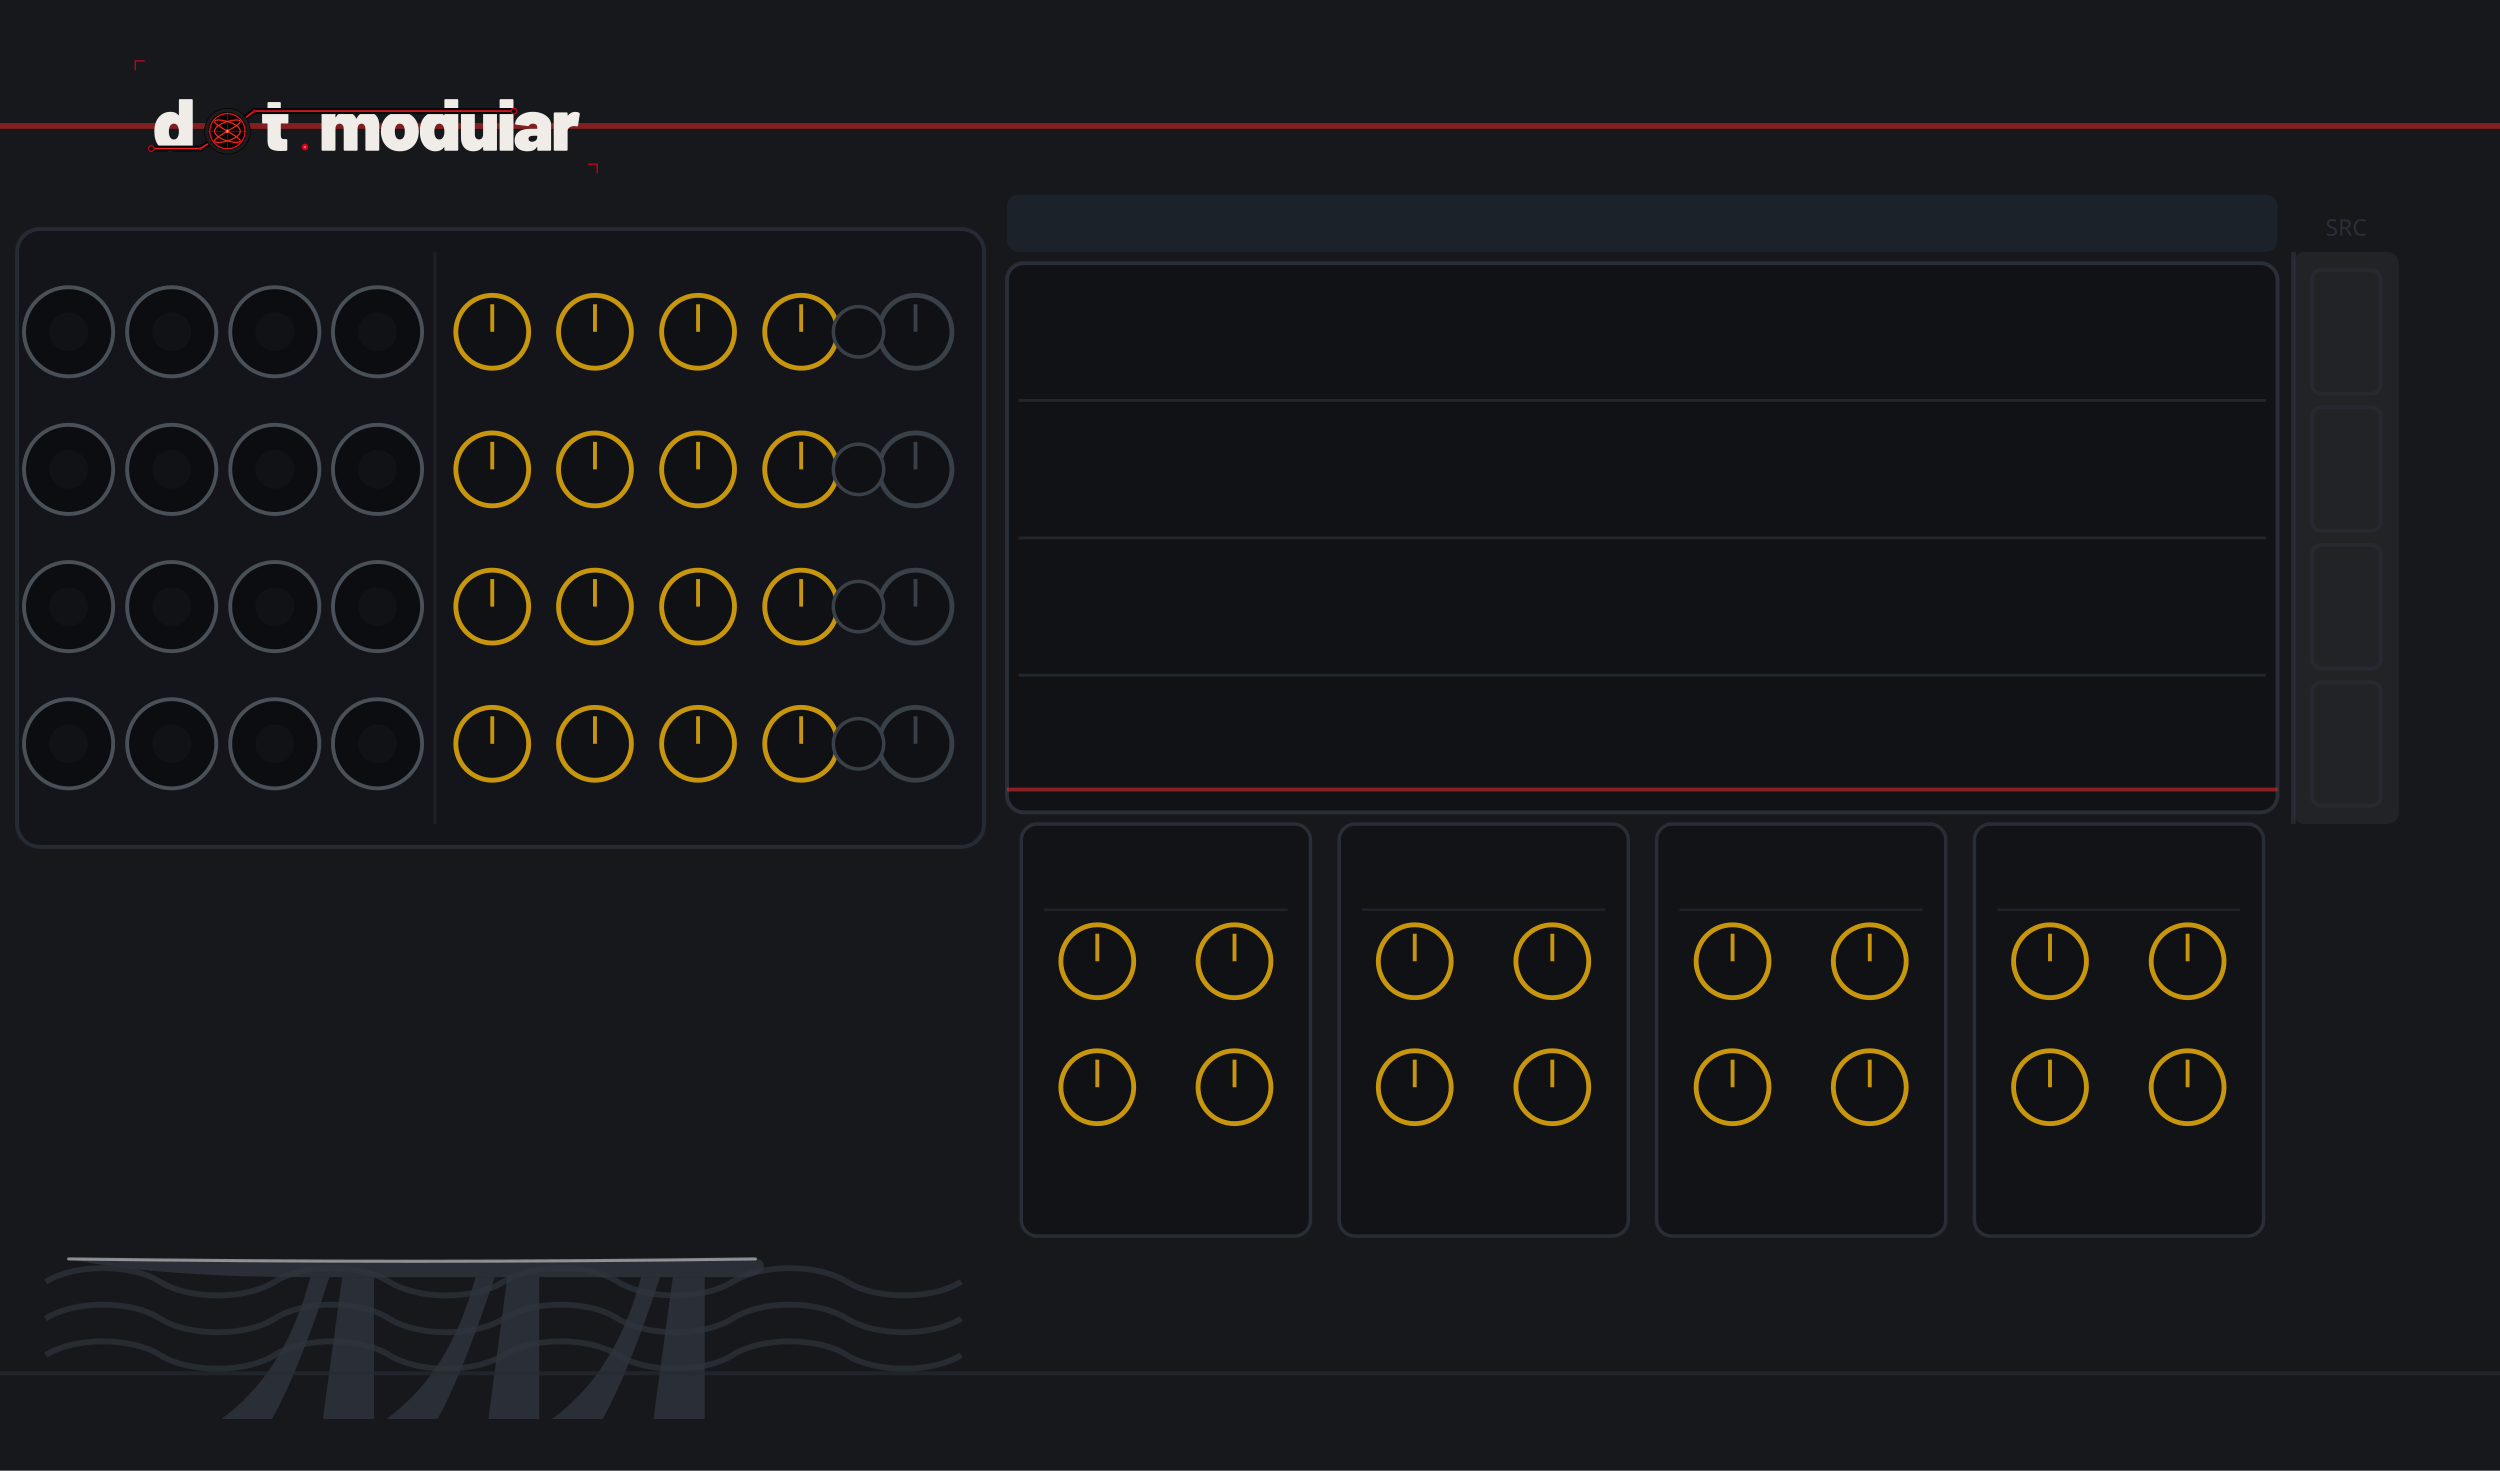
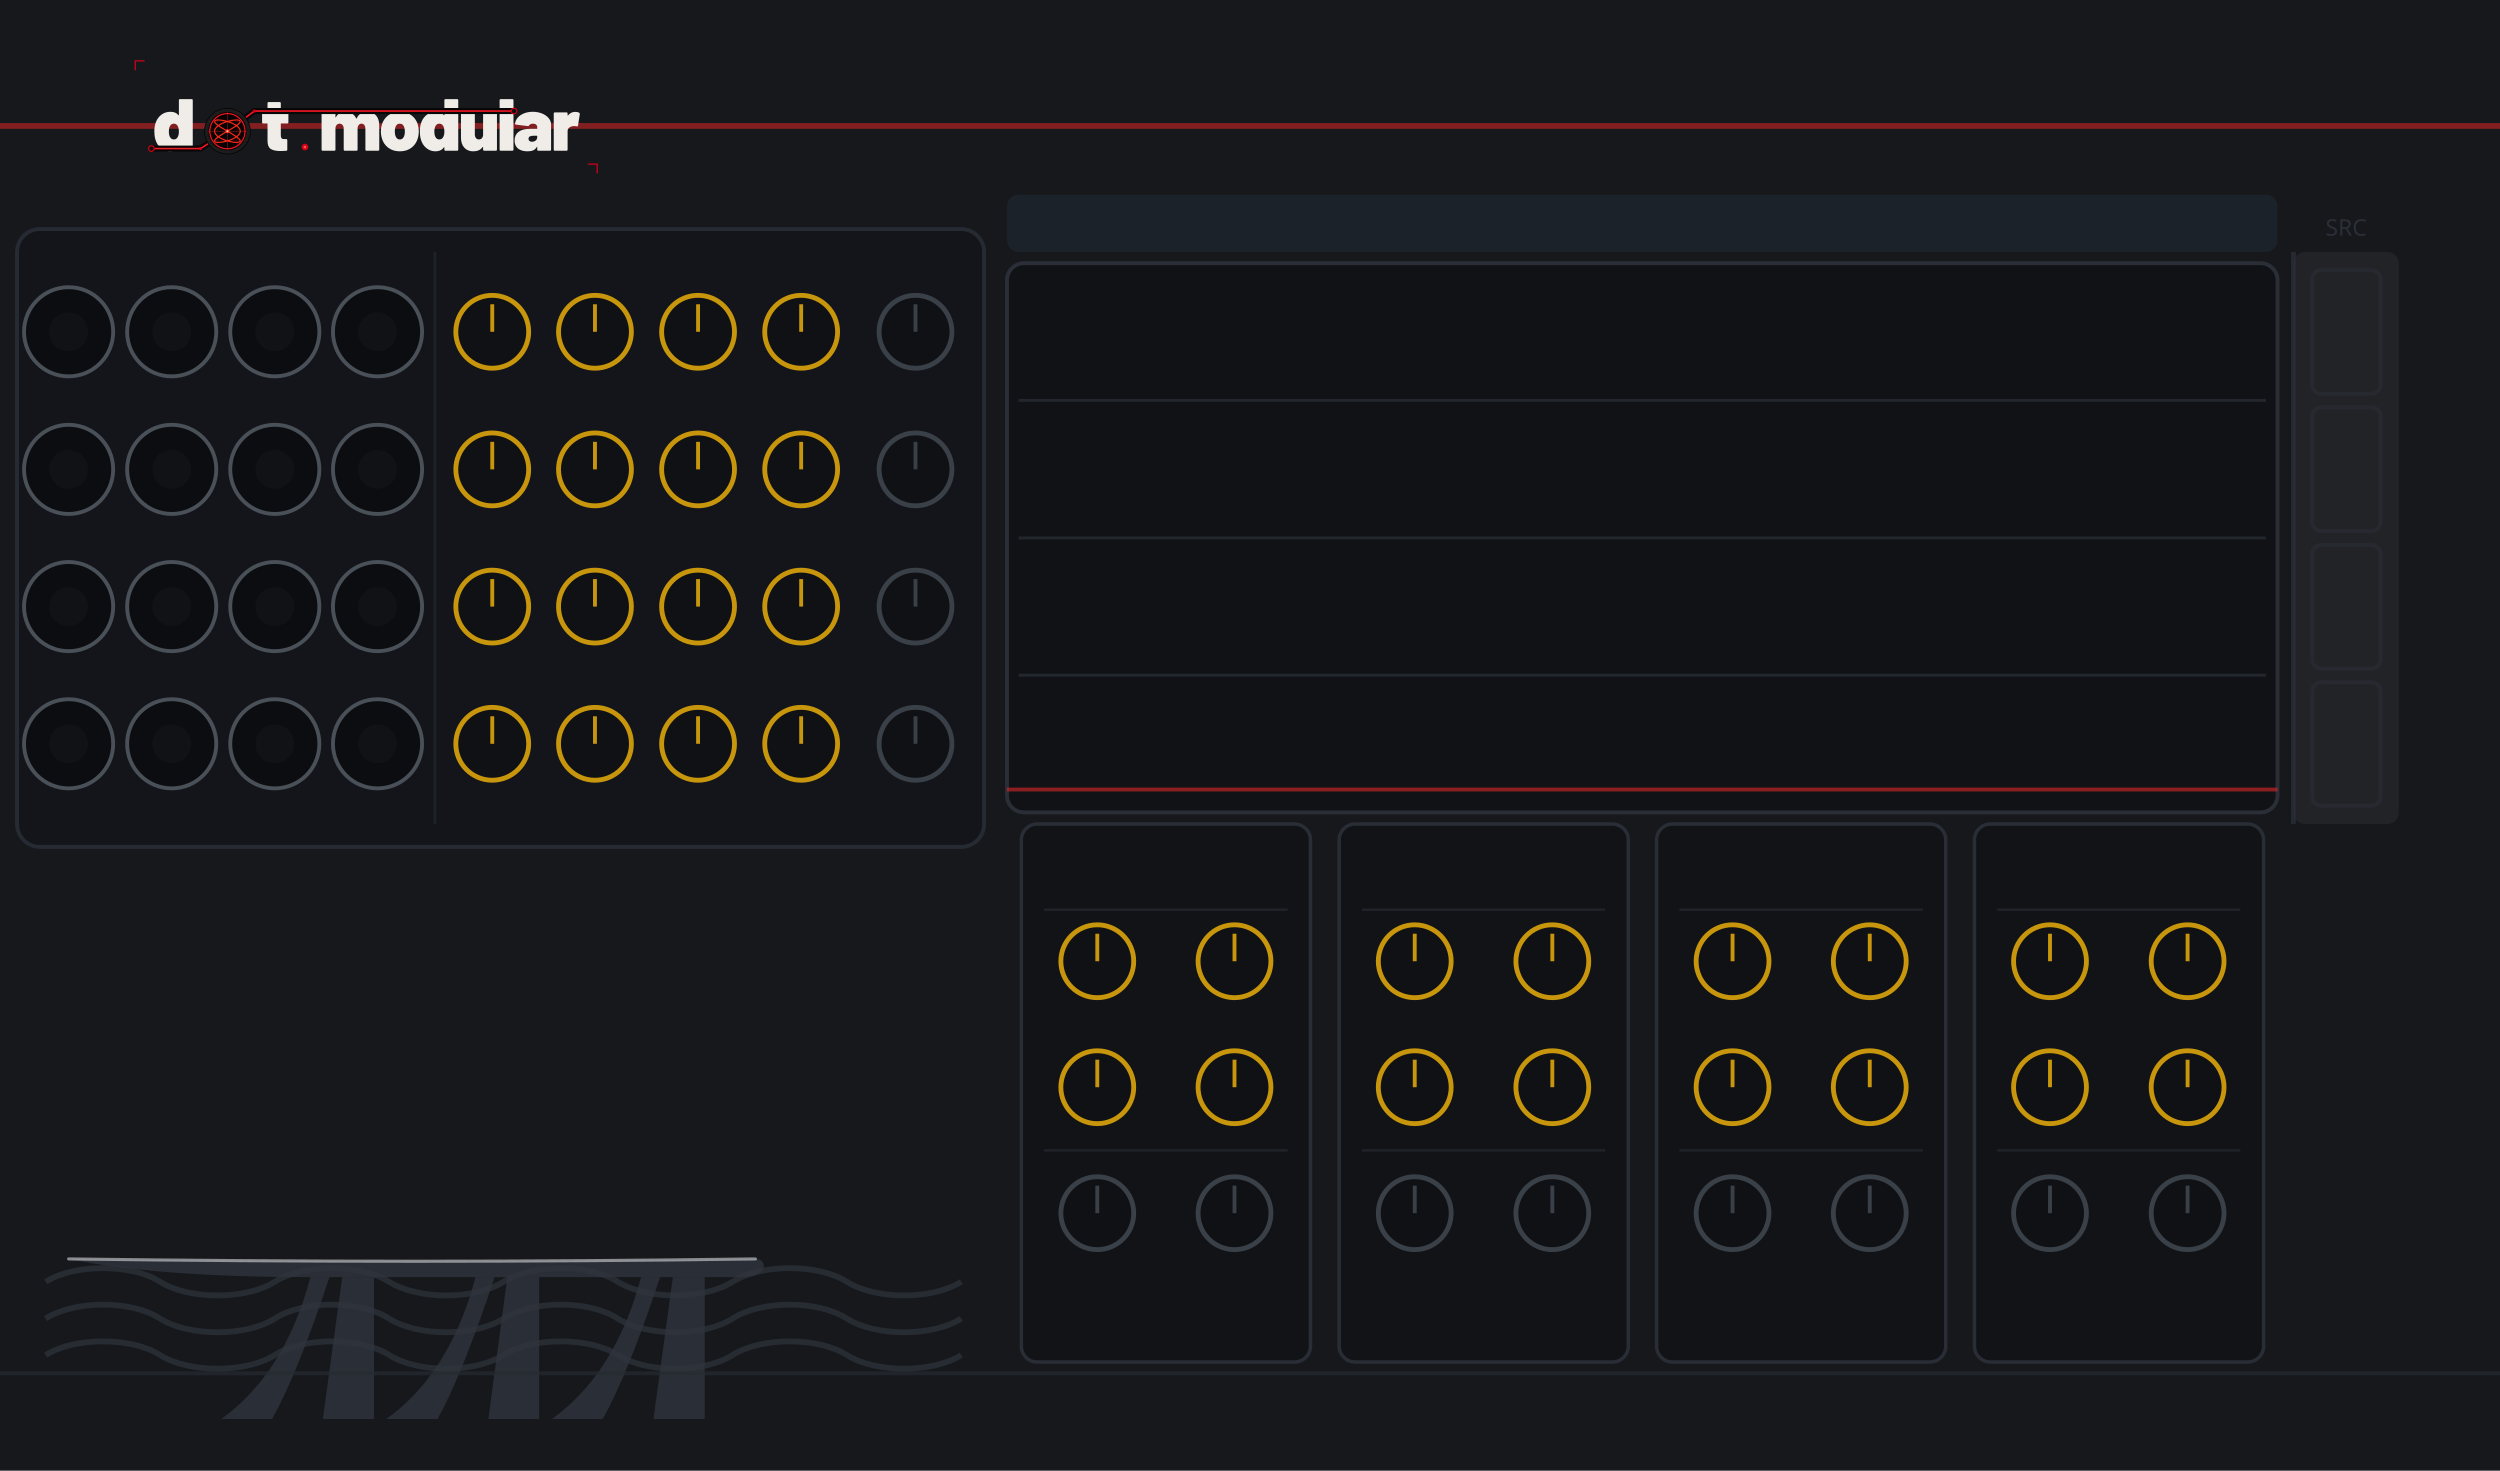
<svg xmlns="http://www.w3.org/2000/svg" width="645.0" height="379.43" viewBox="0 0 645.0 379.43">
  <g>
    <rect width="645.0" height="379.43" fill="#16181c" />
    <path d="M 11.8 330.7 C 19.2 326.0 34.0 326.0 41.3 330.7 C 48.7 335.4 63.5 335.4 70.9 330.7 C 78.2 326.0 93.0 326.0 100.4 330.7 C 107.8 335.4 122.5 335.4 129.9 330.7 C 137.3 326.0 152.1 326.0 159.4 330.7 C 166.8 335.4 181.6 335.4 189.0 330.7 C 196.4 326.0 211.1 326.0 218.5 330.7 C 225.9 335.4 240.6 335.4 248.0 330.7 " fill="none" stroke="#333944" stroke-width="1.5" stroke-opacity="0.6" />
    <path d="M 11.8 340.2 C 19.2 335.4 34.0 335.4 41.3 340.2 C 48.7 344.9 63.5 344.9 70.9 340.2 C 78.2 335.4 93.0 335.4 100.4 340.2 C 107.8 344.9 122.5 344.9 129.9 340.2 C 137.3 335.4 152.1 335.4 159.4 340.2 C 166.8 344.9 181.6 344.9 189.0 340.2 C 196.4 335.4 211.1 335.4 218.5 340.2 C 225.9 344.9 240.6 344.9 248.0 340.2 " fill="none" stroke="#333944" stroke-width="1.5" stroke-opacity="0.6" />
    <path d="M 11.8 349.6 C 19.2 344.9 34.0 344.9 41.3 349.6 C 48.7 354.3 63.5 354.3 70.9 349.6 C 78.2 344.9 93.0 344.9 100.4 349.6 C 107.8 354.3 122.5 354.3 129.9 349.6 C 137.3 344.9 152.1 344.9 159.4 349.6 C 166.8 354.3 181.6 354.3 189.0 349.6 C 196.4 344.9 211.1 344.9 218.5 349.6 C 225.9 354.3 240.6 354.3 248.0 349.6 " fill="none" stroke="#333944" stroke-width="1.5" stroke-opacity="0.6" />
    <path d="M 57.1 366.1 Q 73.5 354.3 80.1 329.5 L 85.0 329.5 Q 76.8 354.3 70.2 366.1 Z" fill="#2e333c" fill-opacity="0.85" />
    <path d="M 99.7 366.1 Q 116.1 354.3 122.7 329.5 L 127.6 329.5 Q 119.4 354.3 112.9 366.1 Z" fill="#2e333c" fill-opacity="0.85" />
    <path d="M 142.4 366.1 Q 158.8 354.3 165.4 329.5 L 170.3 329.5 Q 162.1 354.3 155.5 366.1 Z" fill="#2e333c" fill-opacity="0.85" />
    <polygon points="83.3,366.1 88.3,329.5 96.5,329.5 96.5,366.1" fill="#2e333c" fill-opacity="0.85" />
    <polygon points="126.0,366.1 130.9,329.5 139.1,329.5 139.1,366.1" fill="#2e333c" fill-opacity="0.85" />
    <polygon points="168.6,366.1 173.6,329.5 181.8,329.5 181.8,366.1" fill="#2e333c" fill-opacity="0.85" />
    <path d="M 17.7 324.8 Q 107.9 326.0 194.9 324.8 C 198.2 324.8 198.2 329.5 191.6 329.5 L 80.1 329.5 Q 40.7 329.5 17.7 324.8 Z" fill="#2e333c" fill-opacity="0.85" />
    <path d="M 17.7 324.8 Q 107.9 326.0 194.9 324.8" fill="none" stroke="#d8d8dc" stroke-width="0.8" stroke-opacity="0.595" stroke-linecap="round" />
    <line x1="0" y1="32.5" x2="645.0" y2="32.5" stroke="#dc2626" stroke-width="1.5" stroke-opacity="0.55" />
    <line x1="0" y1="354.3" x2="645.0" y2="354.3" stroke="#262b33" stroke-width="1" stroke-opacity="0.7" />
    <rect x="4.4" y="59.1" width="249.5" height="159.4" rx="5.9" fill="#13151a" stroke="#262b33" stroke-width="1" />
    <line x1="112.2" y1="65.0" x2="112.2" y2="212.6" stroke="#262b33" stroke-width="0.75" stroke-opacity="0.6" />
    <rect x="259.8" y="50.2" width="327.8" height="14.8" rx="3.0" fill="#202833" fill-opacity="0.6" />
    <rect x="259.8" y="67.9" width="327.8" height="141.7" rx="4.4" fill="#101216" stroke="#2a2f37" stroke-width="1" />
    <line x1="262.8" y1="103.3" x2="584.6" y2="103.3" stroke="#2a2f37" stroke-width="0.75" stroke-opacity="0.7" />
    <line x1="262.8" y1="138.8" x2="584.6" y2="138.8" stroke="#2a2f37" stroke-width="0.75" stroke-opacity="0.7" />
    <line x1="262.8" y1="174.2" x2="584.6" y2="174.2" stroke="#2a2f37" stroke-width="0.75" stroke-opacity="0.7" />
    <rect x="591.7" y="65.0" width="27.2" height="147.6" rx="3.0" fill="#ffffff" fill-opacity="0.05" />
    <line x1="591.7" y1="65.0" x2="591.7" y2="212.6" stroke="#2a2f37" stroke-width="1.2" stroke-opacity="0.8" />
    <text x="605.3" y="60.8" font-family="sans-serif" font-size="5.9" fill="#2a2f37" text-anchor="middle">SRC</text>
    <rect x="596.5" y="69.7" width="17.7" height="31.9" rx="2.4" fill="none" stroke="#2a2f37" stroke-width="1.0" stroke-opacity="0.55" />
    <rect x="596.5" y="105.1" width="17.7" height="31.9" rx="2.4" fill="none" stroke="#2a2f37" stroke-width="1.0" stroke-opacity="0.55" />
    <rect x="596.5" y="140.6" width="17.7" height="31.9" rx="2.4" fill="none" stroke="#2a2f37" stroke-width="1.0" stroke-opacity="0.55" />
    <rect x="596.5" y="176.0" width="17.7" height="31.9" rx="2.4" fill="none" stroke="#2a2f37" stroke-width="1.0" stroke-opacity="0.55" />
  </g>
  <g>
    <g transform="translate(32.48,13.29) scale(0.17297)">
      <g transform="translate(40.00,148.00) scale(0.11,-0.11)">
        <path d="M370 700H528Q535 700 539.0 696.0Q543 692 543 685V15Q543 8 539.0 4.0Q535 0 528 0H370Q363 0 359.0 4.0Q355 8 355 15V45Q355 48 353.0 49.0Q351 50 349 47Q312 -8 233 -8Q166 -8 112.5 34.5Q59 77 37 150Q22 200 22 262Q22 334 44 390Q68 451 119.0 489.5Q170 528 241 528Q314 528 349 482Q351 480 353.0 480.5Q355 481 355 484V685Q355 692 359.0 696.0Q363 700 370 700ZM355 259Q355 307 339 336Q321 367 287 367Q251 367 234 334Q219 306 219 259Q219 214 234 186Q252 153 287 153Q322 153 340 187Q355 216 355 259Z" fill="#f0ede8" />
      </g>
      <g transform="translate(201.37,148.00) scale(0.11,-0.11)">
        <path d="M358 370H275Q270 370 270 365V208Q270 158 306 158H343Q350 158 354.0 154.0Q358 150 358 143V15Q358 1 343 -1Q304 -4 268 -4Q177 -4 134.0 24.0Q91 52 90 130V365Q90 370 85 370H31Q24 370 20.0 374.0Q16 378 16 385V505Q16 512 20.0 516.0Q24 520 31 520H85Q90 520 90 525V645Q90 652 94.0 656.0Q98 660 105 660H255Q262 660 266.0 656.0Q270 652 270 645V525Q270 520 275 520H358Q365 520 369.0 516.0Q373 512 373 505V385Q373 378 369.0 374.0Q365 370 358 370Z" fill="#f0ede8" />
      </g>
      <g transform="translate(288.27,148.00) scale(0.11,-0.11)">
        <path d="M815 341V15Q815 8 811.0 4.0Q807 0 800 0H642Q635 0 631.0 4.0Q627 8 627 15V300Q627 330 612.5 348.5Q598 367 575 367Q551 367 536.0 348.5Q521 330 521 300V15Q521 8 517.0 4.0Q513 0 506 0H348Q341 0 337.0 4.0Q333 8 333 15V300Q333 330 317.5 348.5Q302 367 277 367Q255 367 240.5 353.5Q226 340 222 317Q221 315 221 311V15Q221 8 217.0 4.0Q213 0 206 0H48Q41 0 37.0 4.0Q33 8 33 15V505Q33 512 37.0 516.0Q41 520 48 520H206Q213 520 217.0 516.0Q221 512 221 505V455Q221 451 223.0 451.0Q225 451 227 454Q265 528 355 528Q406 528 444.5 504.5Q483 481 503 437Q506 432 509 438Q529 483 564.5 505.5Q600 528 648 528Q727 528 771.0 479.0Q815 430 815 341Z" fill="#f0ede8" />
      </g>
      <g transform="translate(377.92,148.00) scale(0.11,-0.11)">
        <path d="M32 181Q22 217 22 261Q22 310 34 350Q58 433 122.5 480.5Q187 528 280 528Q373 528 436.5 480.5Q500 433 524 352Q536 310 536 263Q536 225 528 187Q507 97 441.5 44.5Q376 -8 279 -8Q184 -8 118.5 43.0Q53 94 32 181ZM343 217Q347 236 347 262Q347 285 342 308Q327 367 279 367Q229 367 216 308Q211 291 211 262Q211 236 215 217Q230 153 279 153Q305 153 321.0 170.5Q337 188 343 217Z" fill="#f0ede8" />
      </g>
      <g transform="translate(436.00,148.00) scale(0.11,-0.11)">
        <path d="M370 700H528Q535 700 539.0 696.0Q543 692 543 685V15Q543 8 539.0 4.0Q535 0 528 0H370Q363 0 359.0 4.0Q355 8 355 15V45Q355 48 353.0 49.0Q351 50 349 47Q312 -8 233 -8Q166 -8 112.5 34.5Q59 77 37 150Q22 200 22 262Q22 334 44 390Q68 451 119.0 489.5Q170 528 241 528Q314 528 349 482Q351 480 353.0 480.5Q355 481 355 484V685Q355 692 359.0 696.0Q363 700 370 700ZM355 259Q355 307 339 336Q321 367 287 367Q251 367 234 334Q219 306 219 259Q219 214 234 186Q252 153 287 153Q322 153 340 187Q355 216 355 259Z" fill="#f0ede8" />
      </g>
      <g transform="translate(496.39,148.00) scale(0.11,-0.11)">
        <path d="M346 520H504Q511 520 515.0 516.0Q519 512 519 505V15Q519 8 515.0 4.0Q511 0 504 0H346Q339 0 335.0 4.0Q331 8 331 15V48Q331 51 329.0 52.0Q327 53 325 50Q284 -8 197 -8Q121 -8 76.0 41.5Q31 91 31 179V505Q31 512 35.0 516.0Q39 520 46 520H204Q211 520 215.0 516.0Q219 512 219 505V220Q219 190 234.5 171.5Q250 153 275 153Q297 153 311.5 166.5Q326 180 330 203Q331 205 331 209V505Q331 512 335.0 516.0Q339 520 346 520Z" fill="#f0ede8" />
      </g>
      <g transform="translate(553.81,148.00) scale(0.11,-0.11)">
        <path d="M33 15V685Q33 692 37.0 696.0Q41 700 48 700H206Q213 700 217.0 696.0Q221 692 221 685V15Q221 8 217.0 4.0Q213 0 206 0H48Q41 0 37.0 4.0Q33 8 33 15Z" fill="#f0ede8" />
      </g>
      <g transform="translate(578.45,148.00) scale(0.11,-0.11)">
        <path d="M507 355V15Q507 8 503.0 4.0Q499 0 492 0H334Q327 0 323.0 4.0Q319 8 319 15V50Q319 54 317.5 54.5Q316 55 314 52Q297 21 267.0 6.5Q237 -8 188 -8Q106 -8 59.0 29.5Q12 67 12 139Q12 215 65.5 256.0Q119 297 221 297H314Q319 297 319 302V320Q319 341 303.5 354.0Q288 367 262 367Q244 367 230.0 361.0Q216 355 210 345Q206 338 202.5 335.5Q199 333 193 334L32 354Q18 356 18 366Q22 411 54.0 448.0Q86 485 139.5 506.5Q193 528 259 528Q327 528 384.0 505.0Q441 482 474.0 442.0Q507 402 507 355ZM319 185V198Q319 203 314 203H264Q201 203 201 162Q201 144 212.5 133.0Q224 122 246 122Q278 122 298.5 139.0Q319 156 319 185Z" fill="#f0ede8" />
      </g>
      <g transform="translate(634.55,148.00) scale(0.11,-0.11)">
        <path d="M379 514Q388 509 386 495L362 341Q361 333 356.5 331.0Q352 329 344 331Q326 335 312 335Q297 335 284 332Q258 327 239.5 310.5Q221 294 221 266V15Q221 8 217.0 4.0Q213 0 206 0H48Q41 0 37.0 4.0Q33 8 33 15V505Q33 512 37.0 516.0Q41 520 48 520H206Q213 520 217.0 516.0Q221 512 221 505V481Q221 478 223.0 477.0Q225 476 226 478Q264 527 325 527Q359 527 379 514Z" fill="#f0ede8" />
      </g>
      <path d="M 38.0,144.8 L 111.3,144.8 L 151.4,118.8 L 191.6,88.8 L 578.9,88.8" fill="none" stroke="#070707" stroke-width="9.0" stroke-linecap="round" stroke-linejoin="round" />
      <path d="M 38.0,144.8 L 111.3,144.8 L 151.4,118.8 L 191.6,88.8 L 578.9,88.8" fill="none" stroke="#d4001a" stroke-width="2.60" stroke-linecap="round" stroke-linejoin="round" />
      <path d="M 38.0,144.8 L 111.3,144.8 L 151.4,118.8 L 191.6,88.8 L 578.9,88.8" fill="none" stroke="#ff5533" stroke-width="0.88" stroke-linecap="round" stroke-linejoin="round" opacity="0.7" />
      <circle cx="38.0" cy="144.8" r="4.2" fill="#0d0d0d" stroke="#d4001a" stroke-width="1.76" />
      <circle cx="578.9" cy="88.8" r="4.2" fill="#0d0d0d" stroke="#d4001a" stroke-width="1.76" />
      <circle cx="111.3" cy="144.8" r="2.4" fill="#d4001a" />
      <circle cx="191.6" cy="88.8" r="2.4" fill="#d4001a" />
      <g transform="translate(151.430,118.850)">
        <circle r="34.100" fill="#1c1c1c" stroke="#000000" stroke-width="1.023" />
        <circle r="28.644" fill="#0a0202" />
        <g stroke="#a83020" stroke-width="0.682" opacity="0.9">
          <line x1="-28.644" y1="0" x2="28.644" y2="0" />
          <line x1="0" y1="-28.644" x2="0" y2="28.644" />
        </g>
        <g stroke="#7a2018" stroke-width="0.443" opacity="0.6">
          <line x1="-28.644" y1="-14.322" x2="28.644" y2="-14.322" />
          <line x1="-14.322" y1="-28.644" x2="-14.322" y2="28.644" />
          <line x1="-28.644" y1="14.322" x2="28.644" y2="14.322" />
          <line x1="14.322" y1="-28.644" x2="14.322" y2="28.644" />
        </g>
        <path d="M 19.10,0.00 L 19.01,1.05 L 18.76,2.09 L 18.34,3.13 L 17.76,4.16 L 17.01,5.16 L 16.12,6.15 L 15.09,7.11 L 13.92,8.05 L 12.63,8.95 L 11.22,9.82 L 9.72,10.65 L 8.13,11.44 L 6.47,12.18 L 4.75,12.87 L 2.99,13.52 L 1.20,14.11 L -0.60,14.64 L -2.39,15.12 L -4.17,15.54 L -5.90,15.89 L -7.58,16.18 L -9.20,16.41 L -10.73,16.58 L -12.17,16.68 L -13.50,16.71 L -14.71,16.68 L -15.79,16.58 L -16.73,16.41 L -17.53,16.18 L -18.16,15.89 L -18.64,15.54 L -18.95,15.12 L -19.09,14.64 L -19.06,14.11 L -18.86,13.52 L -18.50,12.87 L -17.97,12.18 L -17.28,11.44 L -16.44,10.65 L -15.45,9.82 L -14.32,8.95 L -13.07,8.05 L -11.70,7.11 L -10.23,6.15 L -8.67,5.16 L -7.03,4.16 L -5.33,3.13 L -3.58,2.09 L -1.80,1.05 L -0.00,0.00 L 1.80,-1.05 L 3.58,-2.09 L 5.33,-3.13 L 7.03,-4.16 L 8.67,-5.16 L 10.23,-6.15 L 11.70,-7.11 L 13.07,-8.05 L 14.32,-8.95 L 15.45,-9.82 L 16.44,-10.65 L 17.28,-11.44 L 17.97,-12.18 L 18.50,-12.87 L 18.86,-13.52 L 19.06,-14.11 L 19.09,-14.64 L 18.95,-15.12 L 18.64,-15.54 L 18.16,-15.89 L 17.53,-16.18 L 16.73,-16.41 L 15.79,-16.58 L 14.71,-16.68 L 13.50,-16.71 L 12.17,-16.68 L 10.73,-16.58 L 9.20,-16.41 L 7.58,-16.18 L 5.90,-15.89 L 4.17,-15.54 L 2.39,-15.12 L 0.60,-14.64 L -1.20,-14.11 L -2.99,-13.52 L -4.75,-12.87 L -6.47,-12.18 L -8.13,-11.44 L -9.72,-10.65 L -11.22,-9.82 L -12.63,-8.95 L -13.92,-8.05 L -15.09,-7.11 L -16.12,-6.15 L -17.01,-5.16 L -17.76,-4.16 L -18.34,-3.13 L -18.76,-2.09 L -19.01,-1.05 L -19.10,-0.00 L -19.01,1.05 L -18.76,2.09 L -18.34,3.13 L -17.76,4.16 L -17.01,5.16 L -16.12,6.15 L -15.09,7.11 L -13.92,8.05 L -12.63,8.95 L -11.22,9.82 L -9.72,10.65 L -8.13,11.44 L -6.47,12.18 L -4.75,12.87 L -2.99,13.52 L -1.20,14.11 L 0.60,14.64 L 2.39,15.12 L 4.17,15.54 L 5.90,15.89 L 7.58,16.18 L 9.20,16.41 L 10.73,16.58 L 12.17,16.68 L 13.50,16.71 L 14.71,16.68 L 15.79,16.58 L 16.73,16.41 L 17.53,16.18 L 18.16,15.89 L 18.64,15.54 L 18.95,15.12 L 19.09,14.64 L 19.06,14.11 L 18.86,13.52 L 18.50,12.87 L 17.97,12.18 L 17.28,11.44 L 16.44,10.65 L 15.45,9.82 L 14.32,8.95 L 13.07,8.05 L 11.70,7.11 L 10.23,6.15 L 8.67,5.16 L 7.03,4.16 L 5.33,3.13 L 3.58,2.09 L 1.80,1.05 L 0.00,0.00 L -1.80,-1.05 L -3.58,-2.09 L -5.33,-3.13 L -7.03,-4.16 L -8.67,-5.16 L -10.23,-6.15 L -11.70,-7.11 L -13.07,-8.05 L -14.32,-8.95 L -15.45,-9.82 L -16.44,-10.65 L -17.28,-11.44 L -17.97,-12.18 L -18.50,-12.87 L -18.86,-13.52 L -19.06,-14.11 L -19.09,-14.64 L -18.95,-15.12 L -18.64,-15.54 L -18.16,-15.89 L -17.53,-16.18 L -16.73,-16.41 L -15.79,-16.58 L -14.71,-16.68 L -13.50,-16.71 L -12.17,-16.68 L -10.73,-16.58 L -9.20,-16.41 L -7.58,-16.18 L -5.90,-15.89 L -4.17,-15.54 L -2.39,-15.12 L -0.60,-14.64 L 1.20,-14.11 L 2.99,-13.52 L 4.75,-12.87 L 6.47,-12.18 L 8.13,-11.44 L 9.72,-10.65 L 11.22,-9.82 L 12.63,-8.95 L 13.92,-8.05 L 15.09,-7.11 L 16.12,-6.15 L 17.01,-5.16 L 17.76,-4.16 L 18.34,-3.13 L 18.76,-2.09 L 19.01,-1.05 L 19.10,-0.00 Z" fill="none" stroke="#ff2a1a" stroke-width="1.705" stroke-linejoin="round" />
        <circle r="26.257" fill="none" stroke="#d4001a" stroke-width="1.876" />
        <circle r="26.257" fill="none" stroke="#ff5533" stroke-width="0.614" opacity="0.7" />
        <circle r="2.899" fill="#ff3322" />
        <circle r="1.364" fill="#ffccbb" />
      </g>
      <circle cx="267.1" cy="142.5" r="5.0" fill="#d4001a" />
      <circle cx="267.1" cy="142.5" r="2.0" fill="#ff5544" />
      <polyline points="14,28 14,14 28,14" fill="none" stroke="#d4001a" stroke-width="1.8" />
      <polyline points="703,182 703,168 689,168" fill="none" stroke="#d4001a" stroke-width="1.8" />
    </g>
  </g>
  <g>
    <circle cx="17.7" cy="85.6" r="11.5" fill="#0b0d10" stroke="#4a5058" stroke-width="1" />
    <circle cx="17.7" cy="85.6" r="5.0" fill="#101216" />
    <circle cx="44.3" cy="85.6" r="11.5" fill="#0b0d10" stroke="#4a5058" stroke-width="1" />
    <circle cx="44.3" cy="85.6" r="5.0" fill="#101216" />
    <circle cx="70.9" cy="85.6" r="11.5" fill="#0b0d10" stroke="#4a5058" stroke-width="1" />
    <circle cx="70.9" cy="85.6" r="5.0" fill="#101216" />
    <circle cx="97.4" cy="85.6" r="11.5" fill="#0b0d10" stroke="#4a5058" stroke-width="1" />
    <circle cx="97.4" cy="85.6" r="5.0" fill="#101216" />
    <circle cx="127.0" cy="85.6" r="9.4" fill="#0f1114" stroke="#c8960c" stroke-width="1.25" />
    <line x1="127.0" y1="85.6" x2="127.0" y2="78.5" stroke="#c8960c" stroke-width="1" />
    <circle cx="153.5" cy="85.6" r="9.4" fill="#0f1114" stroke="#c8960c" stroke-width="1.25" />
    <line x1="153.5" y1="85.6" x2="153.5" y2="78.5" stroke="#c8960c" stroke-width="1" />
    <circle cx="180.1" cy="85.6" r="9.4" fill="#0f1114" stroke="#c8960c" stroke-width="1.25" />
    <line x1="180.1" y1="85.6" x2="180.1" y2="78.5" stroke="#c8960c" stroke-width="1" />
    <circle cx="206.7" cy="85.6" r="9.4" fill="#0f1114" stroke="#c8960c" stroke-width="1.25" />
    <line x1="206.7" y1="85.6" x2="206.7" y2="78.5" stroke="#c8960c" stroke-width="1" />
    <circle cx="236.2" cy="85.6" r="9.4" fill="#0f1114" stroke="#3a4048" stroke-width="1.25" />
    <line x1="236.2" y1="85.6" x2="236.2" y2="78.5" stroke="#3a4048" stroke-width="1" />
-     <circle cx="221.5" cy="85.6" r="6.5" fill="#0f1114" stroke="#3a4048" stroke-width="0.9" />
    <circle cx="17.7" cy="121.1" r="11.5" fill="#0b0d10" stroke="#4a5058" stroke-width="1" />
    <circle cx="17.7" cy="121.1" r="5.0" fill="#101216" />
    <circle cx="44.3" cy="121.1" r="11.5" fill="#0b0d10" stroke="#4a5058" stroke-width="1" />
    <circle cx="44.3" cy="121.1" r="5.0" fill="#101216" />
    <circle cx="70.9" cy="121.1" r="11.5" fill="#0b0d10" stroke="#4a5058" stroke-width="1" />
    <circle cx="70.9" cy="121.1" r="5.0" fill="#101216" />
    <circle cx="97.4" cy="121.1" r="11.5" fill="#0b0d10" stroke="#4a5058" stroke-width="1" />
    <circle cx="97.4" cy="121.1" r="5.0" fill="#101216" />
    <circle cx="127.0" cy="121.1" r="9.4" fill="#0f1114" stroke="#c8960c" stroke-width="1.25" />
    <line x1="127.0" y1="121.1" x2="127.0" y2="114.0" stroke="#c8960c" stroke-width="1" />
    <circle cx="153.5" cy="121.1" r="9.4" fill="#0f1114" stroke="#c8960c" stroke-width="1.25" />
    <line x1="153.5" y1="121.1" x2="153.5" y2="114.0" stroke="#c8960c" stroke-width="1" />
    <circle cx="180.1" cy="121.1" r="9.4" fill="#0f1114" stroke="#c8960c" stroke-width="1.25" />
    <line x1="180.1" y1="121.1" x2="180.1" y2="114.0" stroke="#c8960c" stroke-width="1" />
    <circle cx="206.7" cy="121.1" r="9.4" fill="#0f1114" stroke="#c8960c" stroke-width="1.25" />
    <line x1="206.7" y1="121.1" x2="206.7" y2="114.0" stroke="#c8960c" stroke-width="1" />
    <circle cx="236.2" cy="121.1" r="9.4" fill="#0f1114" stroke="#3a4048" stroke-width="1.25" />
    <line x1="236.2" y1="121.1" x2="236.2" y2="114.0" stroke="#3a4048" stroke-width="1" />
-     <circle cx="221.5" cy="121.1" r="6.5" fill="#0f1114" stroke="#3a4048" stroke-width="0.9" />
    <circle cx="17.7" cy="156.5" r="11.5" fill="#0b0d10" stroke="#4a5058" stroke-width="1" />
    <circle cx="17.7" cy="156.5" r="5.0" fill="#101216" />
    <circle cx="44.3" cy="156.5" r="11.5" fill="#0b0d10" stroke="#4a5058" stroke-width="1" />
    <circle cx="44.3" cy="156.5" r="5.0" fill="#101216" />
    <circle cx="70.9" cy="156.5" r="11.5" fill="#0b0d10" stroke="#4a5058" stroke-width="1" />
    <circle cx="70.9" cy="156.5" r="5.0" fill="#101216" />
    <circle cx="97.4" cy="156.5" r="11.5" fill="#0b0d10" stroke="#4a5058" stroke-width="1" />
    <circle cx="97.4" cy="156.5" r="5.0" fill="#101216" />
    <circle cx="127.0" cy="156.5" r="9.4" fill="#0f1114" stroke="#c8960c" stroke-width="1.25" />
    <line x1="127.0" y1="156.5" x2="127.0" y2="149.4" stroke="#c8960c" stroke-width="1" />
    <circle cx="153.5" cy="156.5" r="9.4" fill="#0f1114" stroke="#c8960c" stroke-width="1.25" />
    <line x1="153.5" y1="156.5" x2="153.5" y2="149.4" stroke="#c8960c" stroke-width="1" />
    <circle cx="180.1" cy="156.5" r="9.4" fill="#0f1114" stroke="#c8960c" stroke-width="1.25" />
    <line x1="180.1" y1="156.5" x2="180.1" y2="149.4" stroke="#c8960c" stroke-width="1" />
    <circle cx="206.7" cy="156.5" r="9.4" fill="#0f1114" stroke="#c8960c" stroke-width="1.25" />
    <line x1="206.7" y1="156.5" x2="206.7" y2="149.4" stroke="#c8960c" stroke-width="1" />
    <circle cx="236.2" cy="156.5" r="9.4" fill="#0f1114" stroke="#3a4048" stroke-width="1.25" />
    <line x1="236.2" y1="156.5" x2="236.2" y2="149.4" stroke="#3a4048" stroke-width="1" />
-     <circle cx="221.5" cy="156.5" r="6.5" fill="#0f1114" stroke="#3a4048" stroke-width="0.9" />
    <circle cx="17.7" cy="191.9" r="11.5" fill="#0b0d10" stroke="#4a5058" stroke-width="1" />
    <circle cx="17.7" cy="191.9" r="5.0" fill="#101216" />
    <circle cx="44.3" cy="191.9" r="11.5" fill="#0b0d10" stroke="#4a5058" stroke-width="1" />
    <circle cx="44.3" cy="191.9" r="5.0" fill="#101216" />
    <circle cx="70.9" cy="191.9" r="11.5" fill="#0b0d10" stroke="#4a5058" stroke-width="1" />
    <circle cx="70.9" cy="191.9" r="5.0" fill="#101216" />
    <circle cx="97.4" cy="191.9" r="11.5" fill="#0b0d10" stroke="#4a5058" stroke-width="1" />
    <circle cx="97.4" cy="191.9" r="5.0" fill="#101216" />
    <circle cx="127.0" cy="191.9" r="9.4" fill="#0f1114" stroke="#c8960c" stroke-width="1.25" />
    <line x1="127.0" y1="191.9" x2="127.0" y2="184.8" stroke="#c8960c" stroke-width="1" />
    <circle cx="153.5" cy="191.9" r="9.4" fill="#0f1114" stroke="#c8960c" stroke-width="1.25" />
    <line x1="153.5" y1="191.9" x2="153.5" y2="184.8" stroke="#c8960c" stroke-width="1" />
    <circle cx="180.1" cy="191.9" r="9.4" fill="#0f1114" stroke="#c8960c" stroke-width="1.25" />
    <line x1="180.1" y1="191.9" x2="180.1" y2="184.8" stroke="#c8960c" stroke-width="1" />
    <circle cx="206.7" cy="191.9" r="9.4" fill="#0f1114" stroke="#c8960c" stroke-width="1.25" />
    <line x1="206.7" y1="191.9" x2="206.7" y2="184.8" stroke="#c8960c" stroke-width="1" />
    <circle cx="236.2" cy="191.9" r="9.4" fill="#0f1114" stroke="#3a4048" stroke-width="1.25" />
    <line x1="236.2" y1="191.9" x2="236.2" y2="184.8" stroke="#3a4048" stroke-width="1" />
-     <circle cx="221.5" cy="191.9" r="6.5" fill="#0f1114" stroke="#3a4048" stroke-width="0.9" />
    <line x1="259.8" y1="203.7" x2="587.6" y2="203.7" stroke="#dc2626" stroke-width="1.0" opacity="0.6" />
-     <rect x="263.5" y="212.6" width="74.6" height="106.3" rx="4.1" fill="#101216" stroke="#2a2f37" stroke-width="0.9" opacity="0.92" />
+     <rect x="263.5" y="212.6" width="74.6" height="138.8" rx="4.1" fill="#101216" stroke="#2a2f37" stroke-width="0.9" opacity="0.92" />
    <line x1="269.4" y1="234.7" x2="332.2" y2="234.7" stroke="#2a2f37" stroke-width="0.6" opacity="0.6" />
    <circle cx="283.1" cy="248.0" r="9.4" fill="#0f1114" stroke="#c8960c" stroke-width="1.25" />
    <line x1="283.1" y1="248.0" x2="283.1" y2="240.9" stroke="#c8960c" stroke-width="1" />
    <circle cx="318.5" cy="248.0" r="9.4" fill="#0f1114" stroke="#c8960c" stroke-width="1.25" />
    <line x1="318.5" y1="248.0" x2="318.5" y2="240.9" stroke="#c8960c" stroke-width="1" />
    <circle cx="283.1" cy="280.5" r="9.4" fill="#0f1114" stroke="#c8960c" stroke-width="1.25" />
    <line x1="283.1" y1="280.5" x2="283.1" y2="273.4" stroke="#c8960c" stroke-width="1" />
    <circle cx="318.5" cy="280.5" r="9.4" fill="#0f1114" stroke="#c8960c" stroke-width="1.25" />
    <line x1="318.5" y1="280.5" x2="318.5" y2="273.4" stroke="#c8960c" stroke-width="1" />
-     <rect x="345.5" y="212.6" width="74.6" height="106.3" rx="4.1" fill="#101216" stroke="#2a2f37" stroke-width="0.9" opacity="0.92" />
+     <line x1="269.4" y1="296.8" x2="332.2" y2="296.8" stroke="#2a2f37" stroke-width="0.6" opacity="0.6" />
+     <circle cx="283.1" cy="313.0" r="9.4" fill="#0f1114" stroke="#3a4048" stroke-width="1.25" />
+     <line x1="283.1" y1="313.0" x2="283.1" y2="305.9" stroke="#3a4048" stroke-width="1" />
+     <circle cx="318.5" cy="313.0" r="9.4" fill="#0f1114" stroke="#3a4048" stroke-width="1.25" />
+     <line x1="318.5" y1="313.0" x2="318.5" y2="305.9" stroke="#3a4048" stroke-width="1" />
+     <rect x="345.5" y="212.6" width="74.6" height="138.8" rx="4.1" fill="#101216" stroke="#2a2f37" stroke-width="0.9" opacity="0.92" />
    <line x1="351.4" y1="234.7" x2="414.1" y2="234.7" stroke="#2a2f37" stroke-width="0.6" opacity="0.6" />
    <circle cx="365.0" cy="248.0" r="9.4" fill="#0f1114" stroke="#c8960c" stroke-width="1.25" />
    <line x1="365.0" y1="248.0" x2="365.0" y2="240.9" stroke="#c8960c" stroke-width="1" />
    <circle cx="400.5" cy="248.0" r="9.4" fill="#0f1114" stroke="#c8960c" stroke-width="1.25" />
    <line x1="400.5" y1="248.0" x2="400.5" y2="240.9" stroke="#c8960c" stroke-width="1" />
    <circle cx="365.0" cy="280.5" r="9.4" fill="#0f1114" stroke="#c8960c" stroke-width="1.25" />
    <line x1="365.0" y1="280.5" x2="365.0" y2="273.4" stroke="#c8960c" stroke-width="1" />
    <circle cx="400.5" cy="280.5" r="9.4" fill="#0f1114" stroke="#c8960c" stroke-width="1.25" />
    <line x1="400.5" y1="280.5" x2="400.5" y2="273.4" stroke="#c8960c" stroke-width="1" />
-     <rect x="427.4" y="212.6" width="74.6" height="106.3" rx="4.1" fill="#101216" stroke="#2a2f37" stroke-width="0.9" opacity="0.92" />
+     <line x1="351.4" y1="296.8" x2="414.1" y2="296.8" stroke="#2a2f37" stroke-width="0.6" opacity="0.6" />
+     <circle cx="365.0" cy="313.0" r="9.4" fill="#0f1114" stroke="#3a4048" stroke-width="1.25" />
+     <line x1="365.0" y1="313.0" x2="365.0" y2="305.9" stroke="#3a4048" stroke-width="1" />
+     <circle cx="400.5" cy="313.0" r="9.4" fill="#0f1114" stroke="#3a4048" stroke-width="1.25" />
+     <line x1="400.5" y1="313.0" x2="400.5" y2="305.9" stroke="#3a4048" stroke-width="1" />
+     <rect x="427.4" y="212.6" width="74.6" height="138.8" rx="4.1" fill="#101216" stroke="#2a2f37" stroke-width="0.9" opacity="0.92" />
    <line x1="433.3" y1="234.7" x2="496.1" y2="234.7" stroke="#2a2f37" stroke-width="0.6" opacity="0.6" />
    <circle cx="447.0" cy="248.0" r="9.4" fill="#0f1114" stroke="#c8960c" stroke-width="1.25" />
    <line x1="447.0" y1="248.0" x2="447.0" y2="240.9" stroke="#c8960c" stroke-width="1" />
    <circle cx="482.4" cy="248.0" r="9.4" fill="#0f1114" stroke="#c8960c" stroke-width="1.25" />
    <line x1="482.4" y1="248.0" x2="482.4" y2="240.9" stroke="#c8960c" stroke-width="1" />
    <circle cx="447.0" cy="280.5" r="9.4" fill="#0f1114" stroke="#c8960c" stroke-width="1.25" />
    <line x1="447.0" y1="280.5" x2="447.0" y2="273.4" stroke="#c8960c" stroke-width="1" />
    <circle cx="482.4" cy="280.5" r="9.4" fill="#0f1114" stroke="#c8960c" stroke-width="1.25" />
    <line x1="482.4" y1="280.5" x2="482.4" y2="273.4" stroke="#c8960c" stroke-width="1" />
-     <rect x="509.4" y="212.6" width="74.6" height="106.3" rx="4.1" fill="#101216" stroke="#2a2f37" stroke-width="0.9" opacity="0.92" />
+     <line x1="433.3" y1="296.8" x2="496.1" y2="296.8" stroke="#2a2f37" stroke-width="0.6" opacity="0.6" />
+     <circle cx="447.0" cy="313.0" r="9.4" fill="#0f1114" stroke="#3a4048" stroke-width="1.25" />
+     <line x1="447.0" y1="313.0" x2="447.0" y2="305.9" stroke="#3a4048" stroke-width="1" />
+     <circle cx="482.4" cy="313.0" r="9.4" fill="#0f1114" stroke="#3a4048" stroke-width="1.25" />
+     <line x1="482.4" y1="313.0" x2="482.4" y2="305.9" stroke="#3a4048" stroke-width="1" />
+     <rect x="509.4" y="212.6" width="74.6" height="138.8" rx="4.1" fill="#101216" stroke="#2a2f37" stroke-width="0.9" opacity="0.92" />
    <line x1="515.3" y1="234.7" x2="578.0" y2="234.7" stroke="#2a2f37" stroke-width="0.6" opacity="0.6" />
    <circle cx="528.9" cy="248.0" r="9.4" fill="#0f1114" stroke="#c8960c" stroke-width="1.25" />
    <line x1="528.9" y1="248.0" x2="528.9" y2="240.9" stroke="#c8960c" stroke-width="1" />
    <circle cx="564.4" cy="248.0" r="9.4" fill="#0f1114" stroke="#c8960c" stroke-width="1.25" />
    <line x1="564.4" y1="248.0" x2="564.4" y2="240.9" stroke="#c8960c" stroke-width="1" />
    <circle cx="528.9" cy="280.5" r="9.4" fill="#0f1114" stroke="#c8960c" stroke-width="1.25" />
    <line x1="528.9" y1="280.5" x2="528.9" y2="273.4" stroke="#c8960c" stroke-width="1" />
    <circle cx="564.4" cy="280.5" r="9.4" fill="#0f1114" stroke="#c8960c" stroke-width="1.25" />
    <line x1="564.4" y1="280.5" x2="564.4" y2="273.4" stroke="#c8960c" stroke-width="1" />
+     <line x1="515.3" y1="296.8" x2="578.0" y2="296.8" stroke="#2a2f37" stroke-width="0.6" opacity="0.6" />
+     <circle cx="528.9" cy="313.0" r="9.4" fill="#0f1114" stroke="#3a4048" stroke-width="1.25" />
+     <line x1="528.9" y1="313.0" x2="528.9" y2="305.9" stroke="#3a4048" stroke-width="1" />
+     <circle cx="564.4" cy="313.0" r="9.4" fill="#0f1114" stroke="#3a4048" stroke-width="1.25" />
+     <line x1="564.4" y1="313.0" x2="564.4" y2="305.9" stroke="#3a4048" stroke-width="1" />
  </g>
  <g>
    <circle id="input_4" cx="17.72" cy="85.63" r="0.5" fill="none" stroke="none" />
    <circle id="input_5" cx="44.29" cy="85.63" r="0.5" fill="none" stroke="none" />
    <circle id="input_6" cx="70.87" cy="85.63" r="0.5" fill="none" stroke="none" />
    <circle id="input_7" cx="97.44" cy="85.63" r="0.5" fill="none" stroke="none" />
    <circle id="param_8" cx="126.97" cy="85.63" r="0.5" fill="none" stroke="none" />
    <circle id="param_9" cx="153.54" cy="85.63" r="0.5" fill="none" stroke="none" />
    <circle id="param_10" cx="180.12" cy="85.63" r="0.5" fill="none" stroke="none" />
    <circle id="param_11" cx="206.69" cy="85.63" r="0.5" fill="none" stroke="none" />
    <circle id="param_1" cx="236.22" cy="85.63" r="0.5" fill="none" stroke="none" />
-     <circle id="param_tap_1" cx="221.46" cy="85.63" r="0.5" fill="none" stroke="none" />
    <circle id="output_1" cx="625.98" cy="85.63" r="0.5" fill="none" stroke="none" />
    <circle id="input_8" cx="17.72" cy="121.06" r="0.5" fill="none" stroke="none" />
    <circle id="input_9" cx="44.29" cy="121.06" r="0.5" fill="none" stroke="none" />
    <circle id="input_10" cx="70.87" cy="121.06" r="0.5" fill="none" stroke="none" />
    <circle id="input_11" cx="97.44" cy="121.06" r="0.5" fill="none" stroke="none" />
    <circle id="param_12" cx="126.97" cy="121.06" r="0.5" fill="none" stroke="none" />
    <circle id="param_13" cx="153.54" cy="121.06" r="0.5" fill="none" stroke="none" />
    <circle id="param_14" cx="180.12" cy="121.06" r="0.5" fill="none" stroke="none" />
    <circle id="param_15" cx="206.69" cy="121.06" r="0.5" fill="none" stroke="none" />
    <circle id="param_2" cx="236.22" cy="121.06" r="0.5" fill="none" stroke="none" />
-     <circle id="param_tap_2" cx="221.46" cy="121.06" r="0.5" fill="none" stroke="none" />
    <circle id="output_2" cx="625.98" cy="121.06" r="0.5" fill="none" stroke="none" />
    <circle id="input_0" cx="17.72" cy="156.50" r="0.5" fill="none" stroke="none" />
    <circle id="input_1" cx="44.29" cy="156.50" r="0.5" fill="none" stroke="none" />
    <circle id="input_2" cx="70.87" cy="156.50" r="0.5" fill="none" stroke="none" />
    <circle id="input_3" cx="97.44" cy="156.50" r="0.5" fill="none" stroke="none" />
    <circle id="param_4" cx="126.97" cy="156.50" r="0.5" fill="none" stroke="none" />
    <circle id="param_5" cx="153.54" cy="156.50" r="0.5" fill="none" stroke="none" />
    <circle id="param_6" cx="180.12" cy="156.50" r="0.5" fill="none" stroke="none" />
    <circle id="param_7" cx="206.69" cy="156.50" r="0.5" fill="none" stroke="none" />
    <circle id="param_0" cx="236.22" cy="156.50" r="0.5" fill="none" stroke="none" />
-     <circle id="param_tap_0" cx="221.46" cy="156.50" r="0.5" fill="none" stroke="none" />
    <circle id="output_0" cx="625.98" cy="156.50" r="0.5" fill="none" stroke="none" />
    <circle id="input_12" cx="17.72" cy="191.93" r="0.5" fill="none" stroke="none" />
    <circle id="input_13" cx="44.29" cy="191.93" r="0.5" fill="none" stroke="none" />
    <circle id="input_14" cx="70.87" cy="191.93" r="0.5" fill="none" stroke="none" />
    <circle id="input_15" cx="97.44" cy="191.93" r="0.5" fill="none" stroke="none" />
    <circle id="param_16" cx="126.97" cy="191.93" r="0.5" fill="none" stroke="none" />
    <circle id="param_17" cx="153.54" cy="191.93" r="0.5" fill="none" stroke="none" />
    <circle id="param_18" cx="180.12" cy="191.93" r="0.5" fill="none" stroke="none" />
    <circle id="param_19" cx="206.69" cy="191.93" r="0.5" fill="none" stroke="none" />
    <circle id="param_3" cx="236.22" cy="191.93" r="0.5" fill="none" stroke="none" />
-     <circle id="param_tap_3" cx="221.46" cy="191.93" r="0.5" fill="none" stroke="none" />
    <circle id="output_3" cx="625.98" cy="191.93" r="0.5" fill="none" stroke="none" />
    <circle id="param_send_1_0" cx="283.10" cy="248.03" r="0.5" fill="none" stroke="none" />
    <circle id="param_send_1_1" cx="318.53" cy="248.03" r="0.5" fill="none" stroke="none" />
    <circle id="param_send_1_2" cx="283.10" cy="280.51" r="0.5" fill="none" stroke="none" />
    <circle id="param_send_1_3" cx="318.53" cy="280.51" r="0.5" fill="none" stroke="none" />
+     <circle id="param_taplor_1" cx="283.10" cy="312.99" r="0.5" fill="none" stroke="none" />
+     <circle id="param_tapspr_1" cx="318.53" cy="312.99" r="0.5" fill="none" stroke="none" />
    <circle id="param_send_2_0" cx="365.03" cy="248.03" r="0.5" fill="none" stroke="none" />
    <circle id="param_send_2_1" cx="400.47" cy="248.03" r="0.5" fill="none" stroke="none" />
    <circle id="param_send_2_2" cx="365.03" cy="280.51" r="0.5" fill="none" stroke="none" />
    <circle id="param_send_2_3" cx="400.47" cy="280.51" r="0.5" fill="none" stroke="none" />
+     <circle id="param_taplor_2" cx="365.03" cy="312.99" r="0.5" fill="none" stroke="none" />
+     <circle id="param_tapspr_2" cx="400.47" cy="312.99" r="0.5" fill="none" stroke="none" />
    <circle id="param_send_0_0" cx="446.97" cy="248.03" r="0.5" fill="none" stroke="none" />
    <circle id="param_send_0_1" cx="482.41" cy="248.03" r="0.5" fill="none" stroke="none" />
    <circle id="param_send_0_2" cx="446.97" cy="280.51" r="0.5" fill="none" stroke="none" />
    <circle id="param_send_0_3" cx="482.41" cy="280.51" r="0.5" fill="none" stroke="none" />
+     <circle id="param_taplor_0" cx="446.97" cy="312.99" r="0.5" fill="none" stroke="none" />
+     <circle id="param_tapspr_0" cx="482.41" cy="312.99" r="0.5" fill="none" stroke="none" />
    <circle id="param_send_3_0" cx="528.91" cy="248.03" r="0.5" fill="none" stroke="none" />
    <circle id="param_send_3_1" cx="564.35" cy="248.03" r="0.5" fill="none" stroke="none" />
    <circle id="param_send_3_2" cx="528.91" cy="280.51" r="0.5" fill="none" stroke="none" />
    <circle id="param_send_3_3" cx="564.35" cy="280.51" r="0.5" fill="none" stroke="none" />
+     <circle id="param_taplor_3" cx="528.91" cy="312.99" r="0.5" fill="none" stroke="none" />
+     <circle id="param_tapspr_3" cx="564.35" cy="312.99" r="0.5" fill="none" stroke="none" />
  </g>
</svg>
